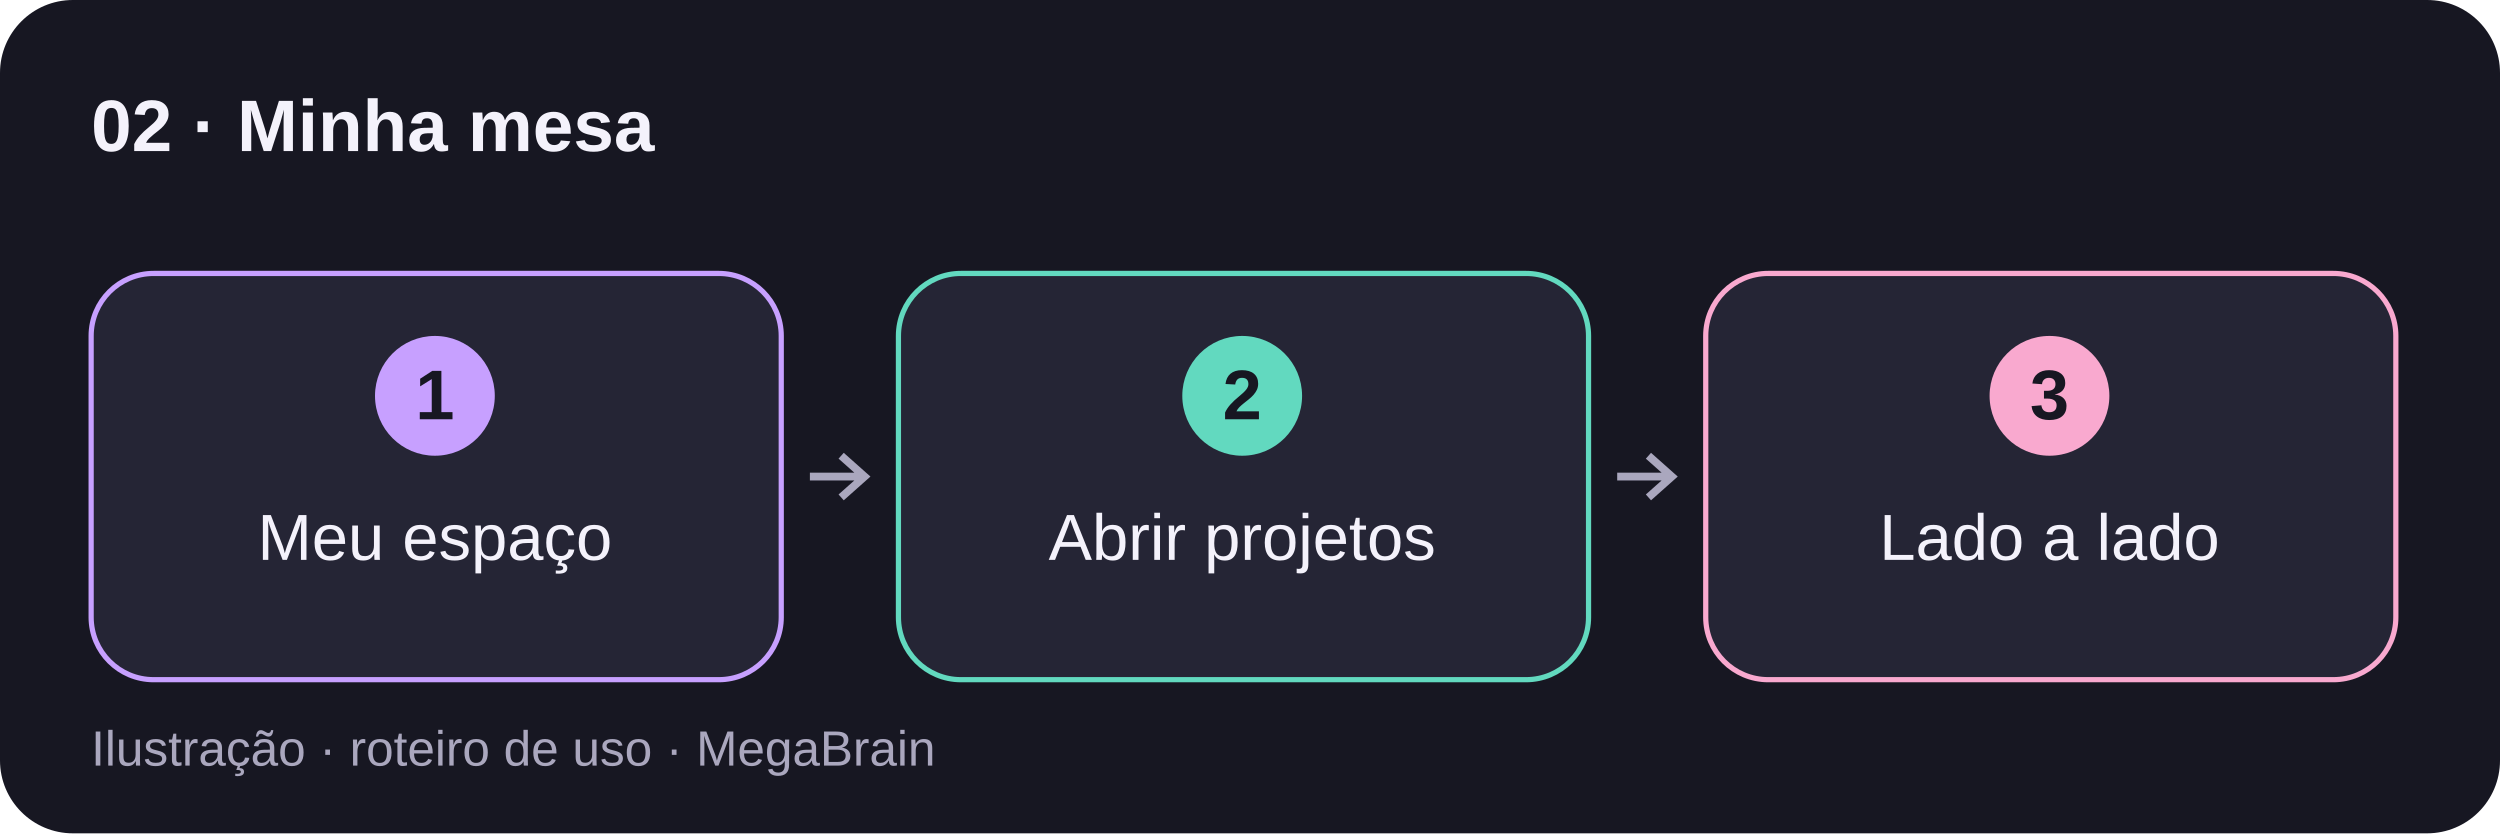
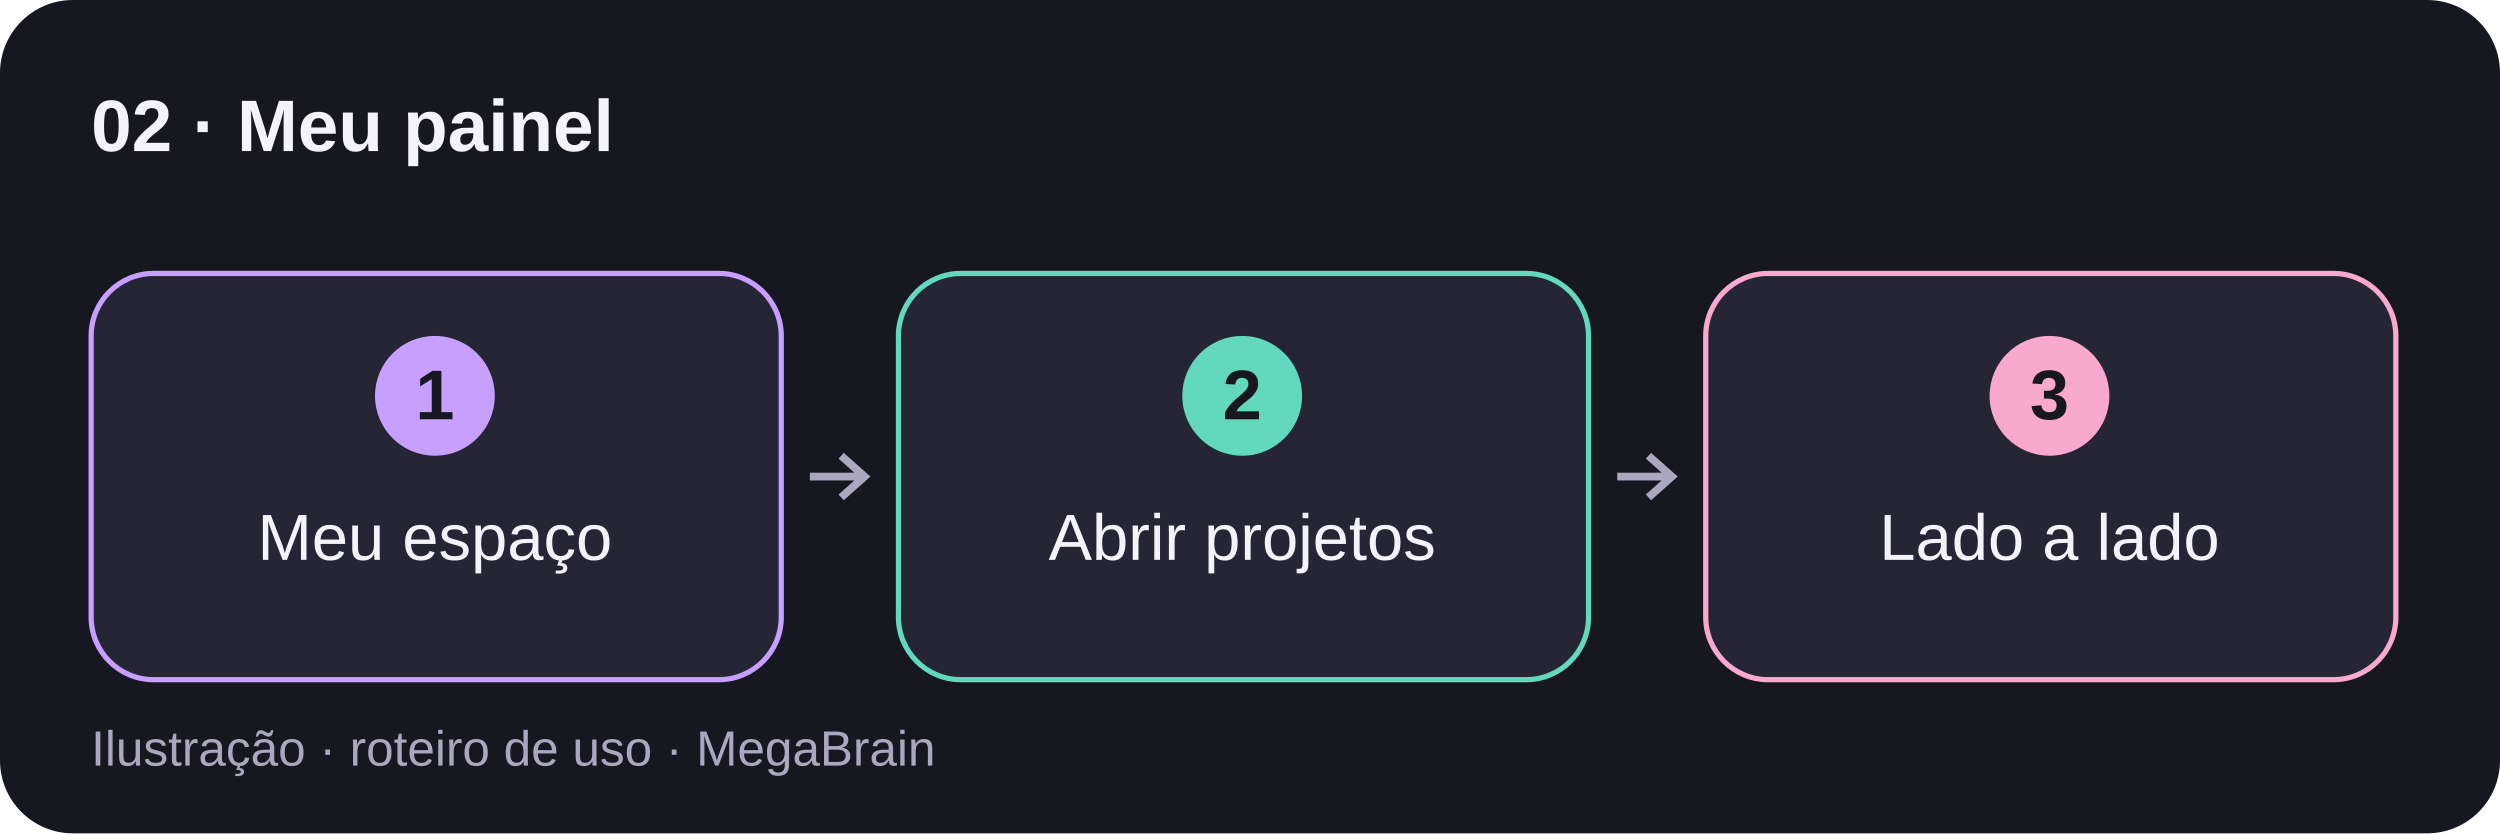
<svg xmlns="http://www.w3.org/2000/svg" width="960" height="320" viewBox="0 0 960 320" role="img" aria-labelledby="title desc">
  <rect width="960" height="320" rx="28" fill="#171722" />
-   <text x="35" y="58" font-family="Segoe UI,Arial,sans-serif" font-size="28" font-weight="700" fill="#f4f2fb">02 · Minha mesa</text>
+   <text x="35" y="58" font-family="Segoe UI,Arial,sans-serif" font-size="28" font-weight="700" fill="#f4f2fb">02 · Meu painel</text>
  <g font-family="Segoe UI,Arial,sans-serif">
    <rect x="35" y="105" width="265" height="156" rx="24" fill="#252535" stroke="#c7a0ff" stroke-width="2" />
    <circle cx="167" cy="152" r="23" fill="#c7a0ff" />
    <text x="167" y="161" text-anchor="middle" font-size="27" font-weight="700" fill="#171722">1</text>
    <text x="167" y="215" text-anchor="middle" font-size="25" fill="#f4f2fb">Meu espaço</text>
    <path d="M 311 183 h 21 m -9 -8 9 8 -9 8" fill="none" stroke="#aaa7be" stroke-width="3" />
    <rect x="345" y="105" width="265" height="156" rx="24" fill="#252535" stroke="#62d9bf" stroke-width="2" />
    <circle cx="477" cy="152" r="23" fill="#62d9bf" />
    <text x="477" y="161" text-anchor="middle" font-size="27" font-weight="700" fill="#171722">2</text>
    <text x="477" y="215" text-anchor="middle" font-size="25" fill="#f4f2fb">Abrir projetos</text>
    <path d="M 621 183 h 21 m -9 -8 9 8 -9 8" fill="none" stroke="#aaa7be" stroke-width="3" />
    <rect x="655" y="105" width="265" height="156" rx="24" fill="#252535" stroke="#f9a9cf" stroke-width="2" />
    <circle cx="787" cy="152" r="23" fill="#f9a9cf" />
    <text x="787" y="161" text-anchor="middle" font-size="27" font-weight="700" fill="#171722">3</text>
    <text x="787" y="215" text-anchor="middle" font-size="25" fill="#f4f2fb">Lado a lado</text>
  </g>
  <text x="35" y="294" font-family="Segoe UI,Arial,sans-serif" font-size="19" fill="#aaa7be">Ilustração · roteiro de uso · MegaBrain</text>
</svg>
